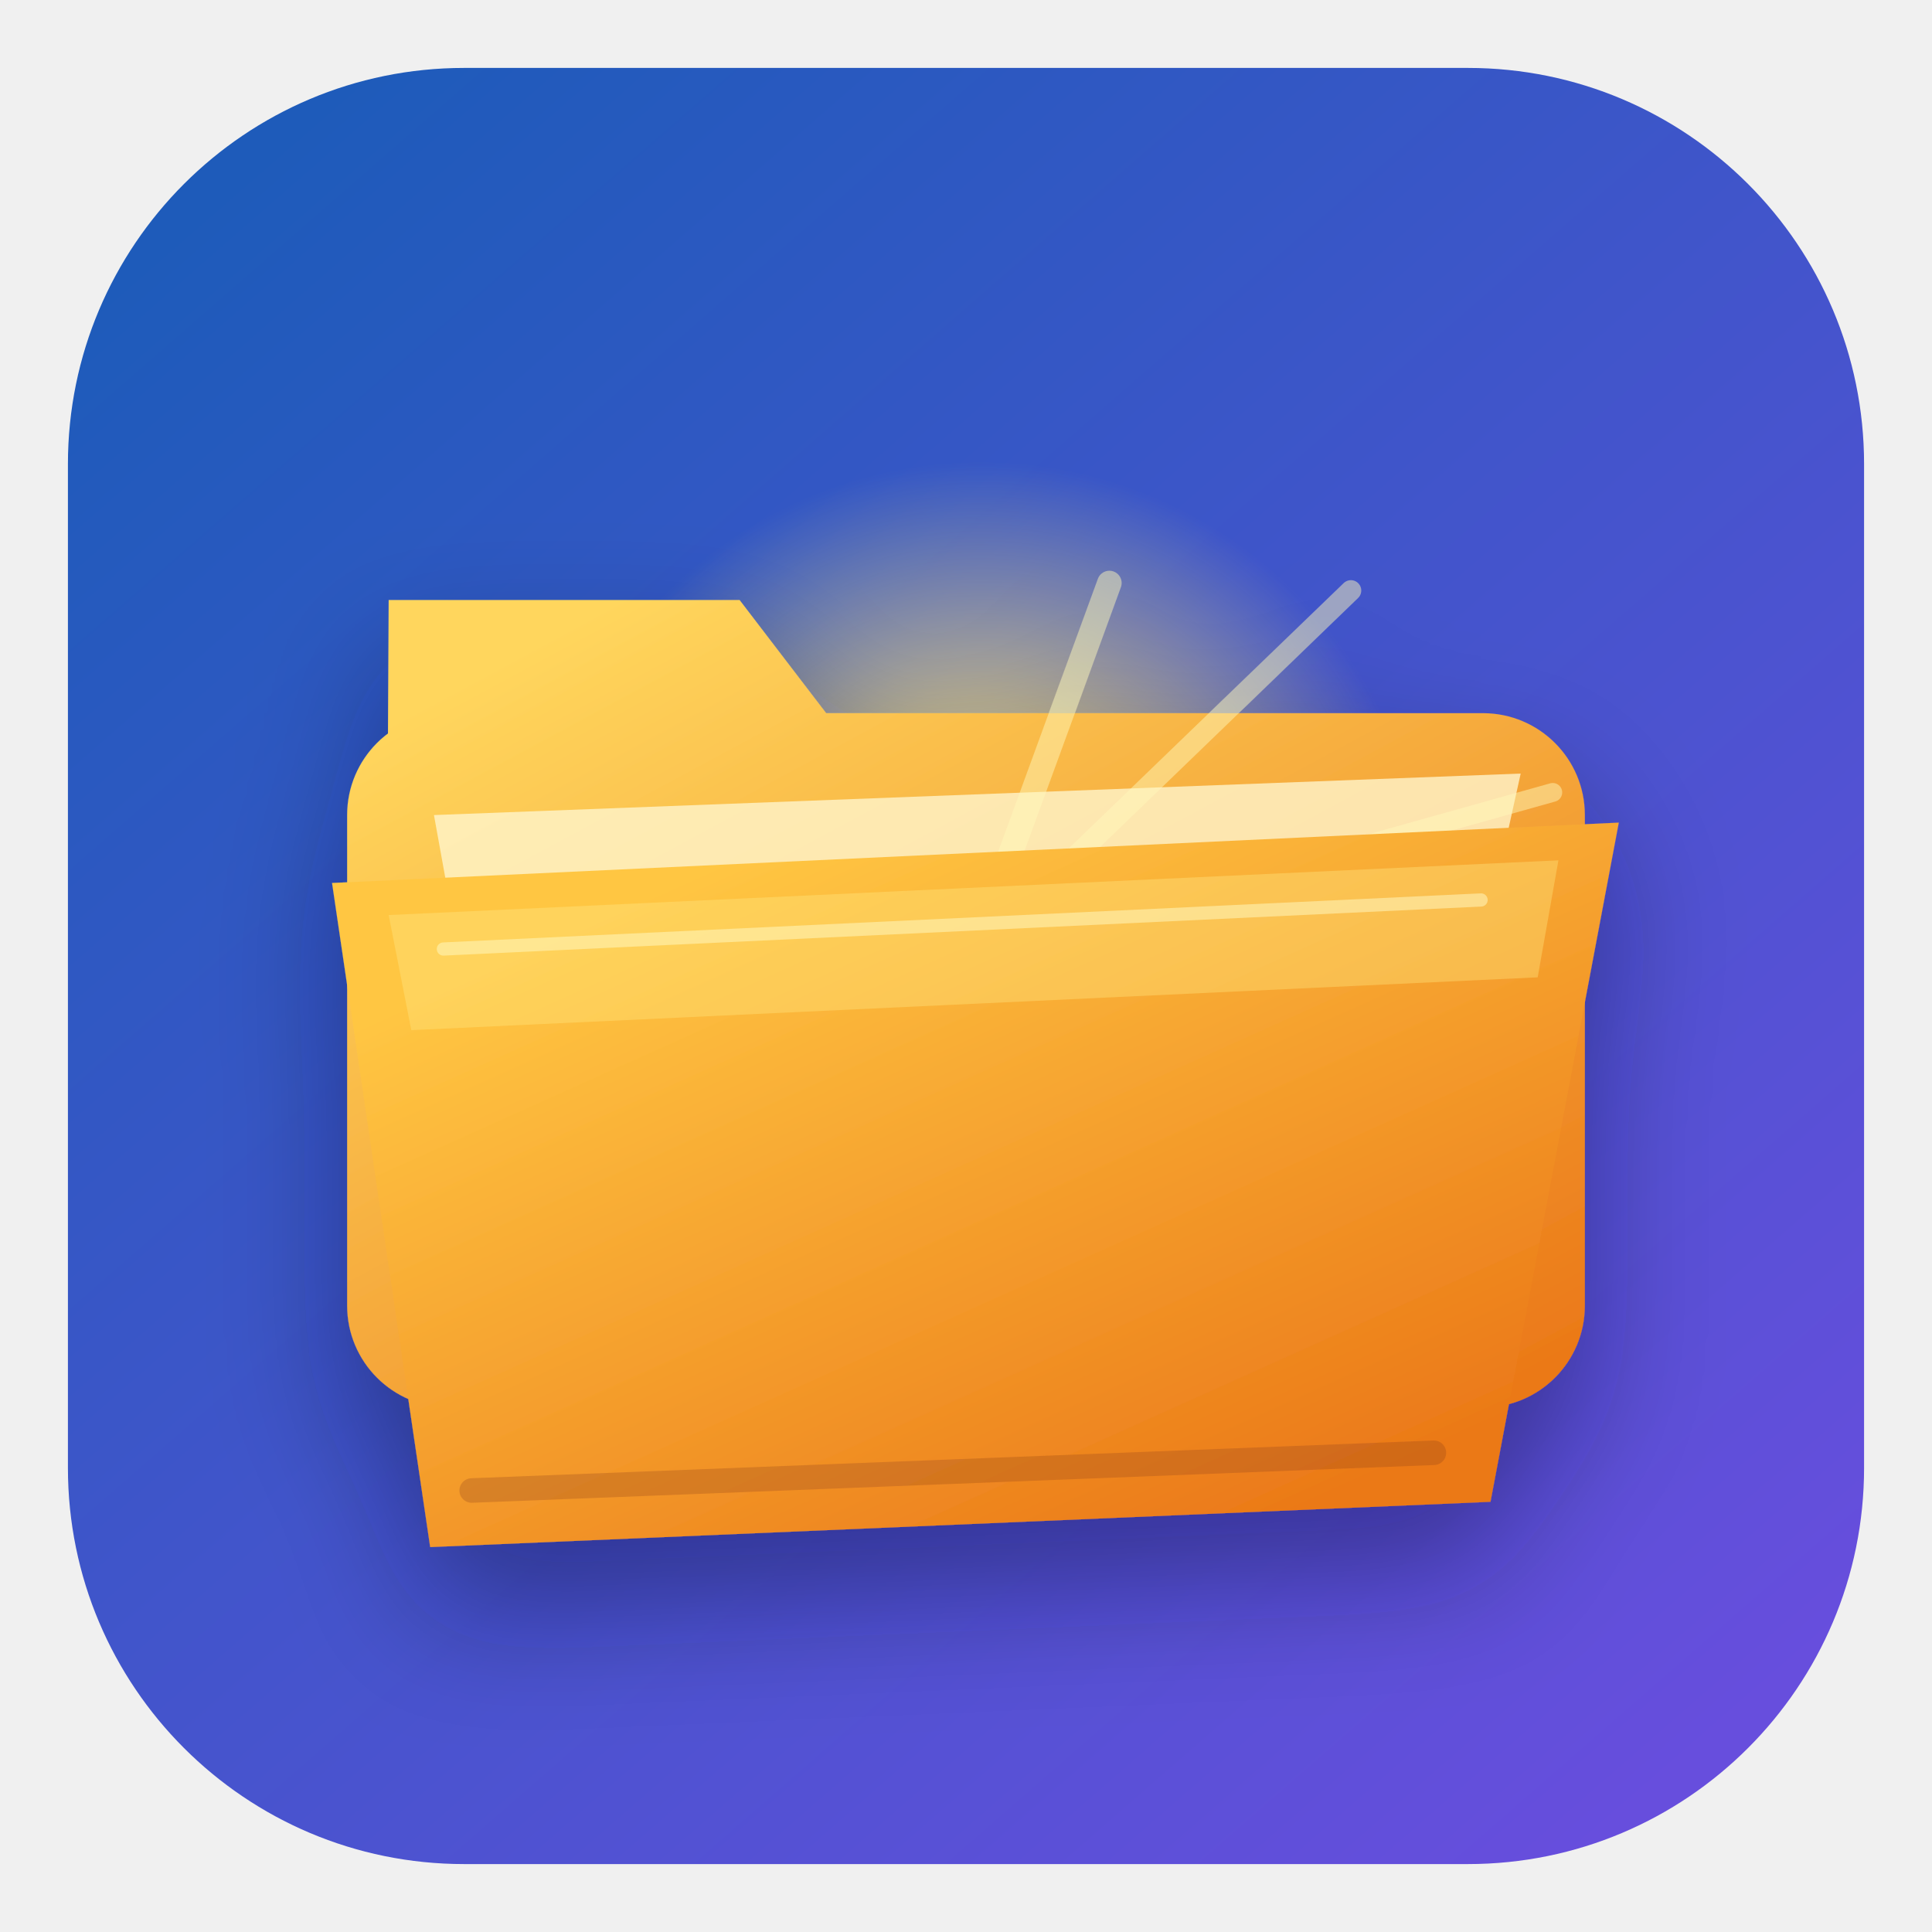
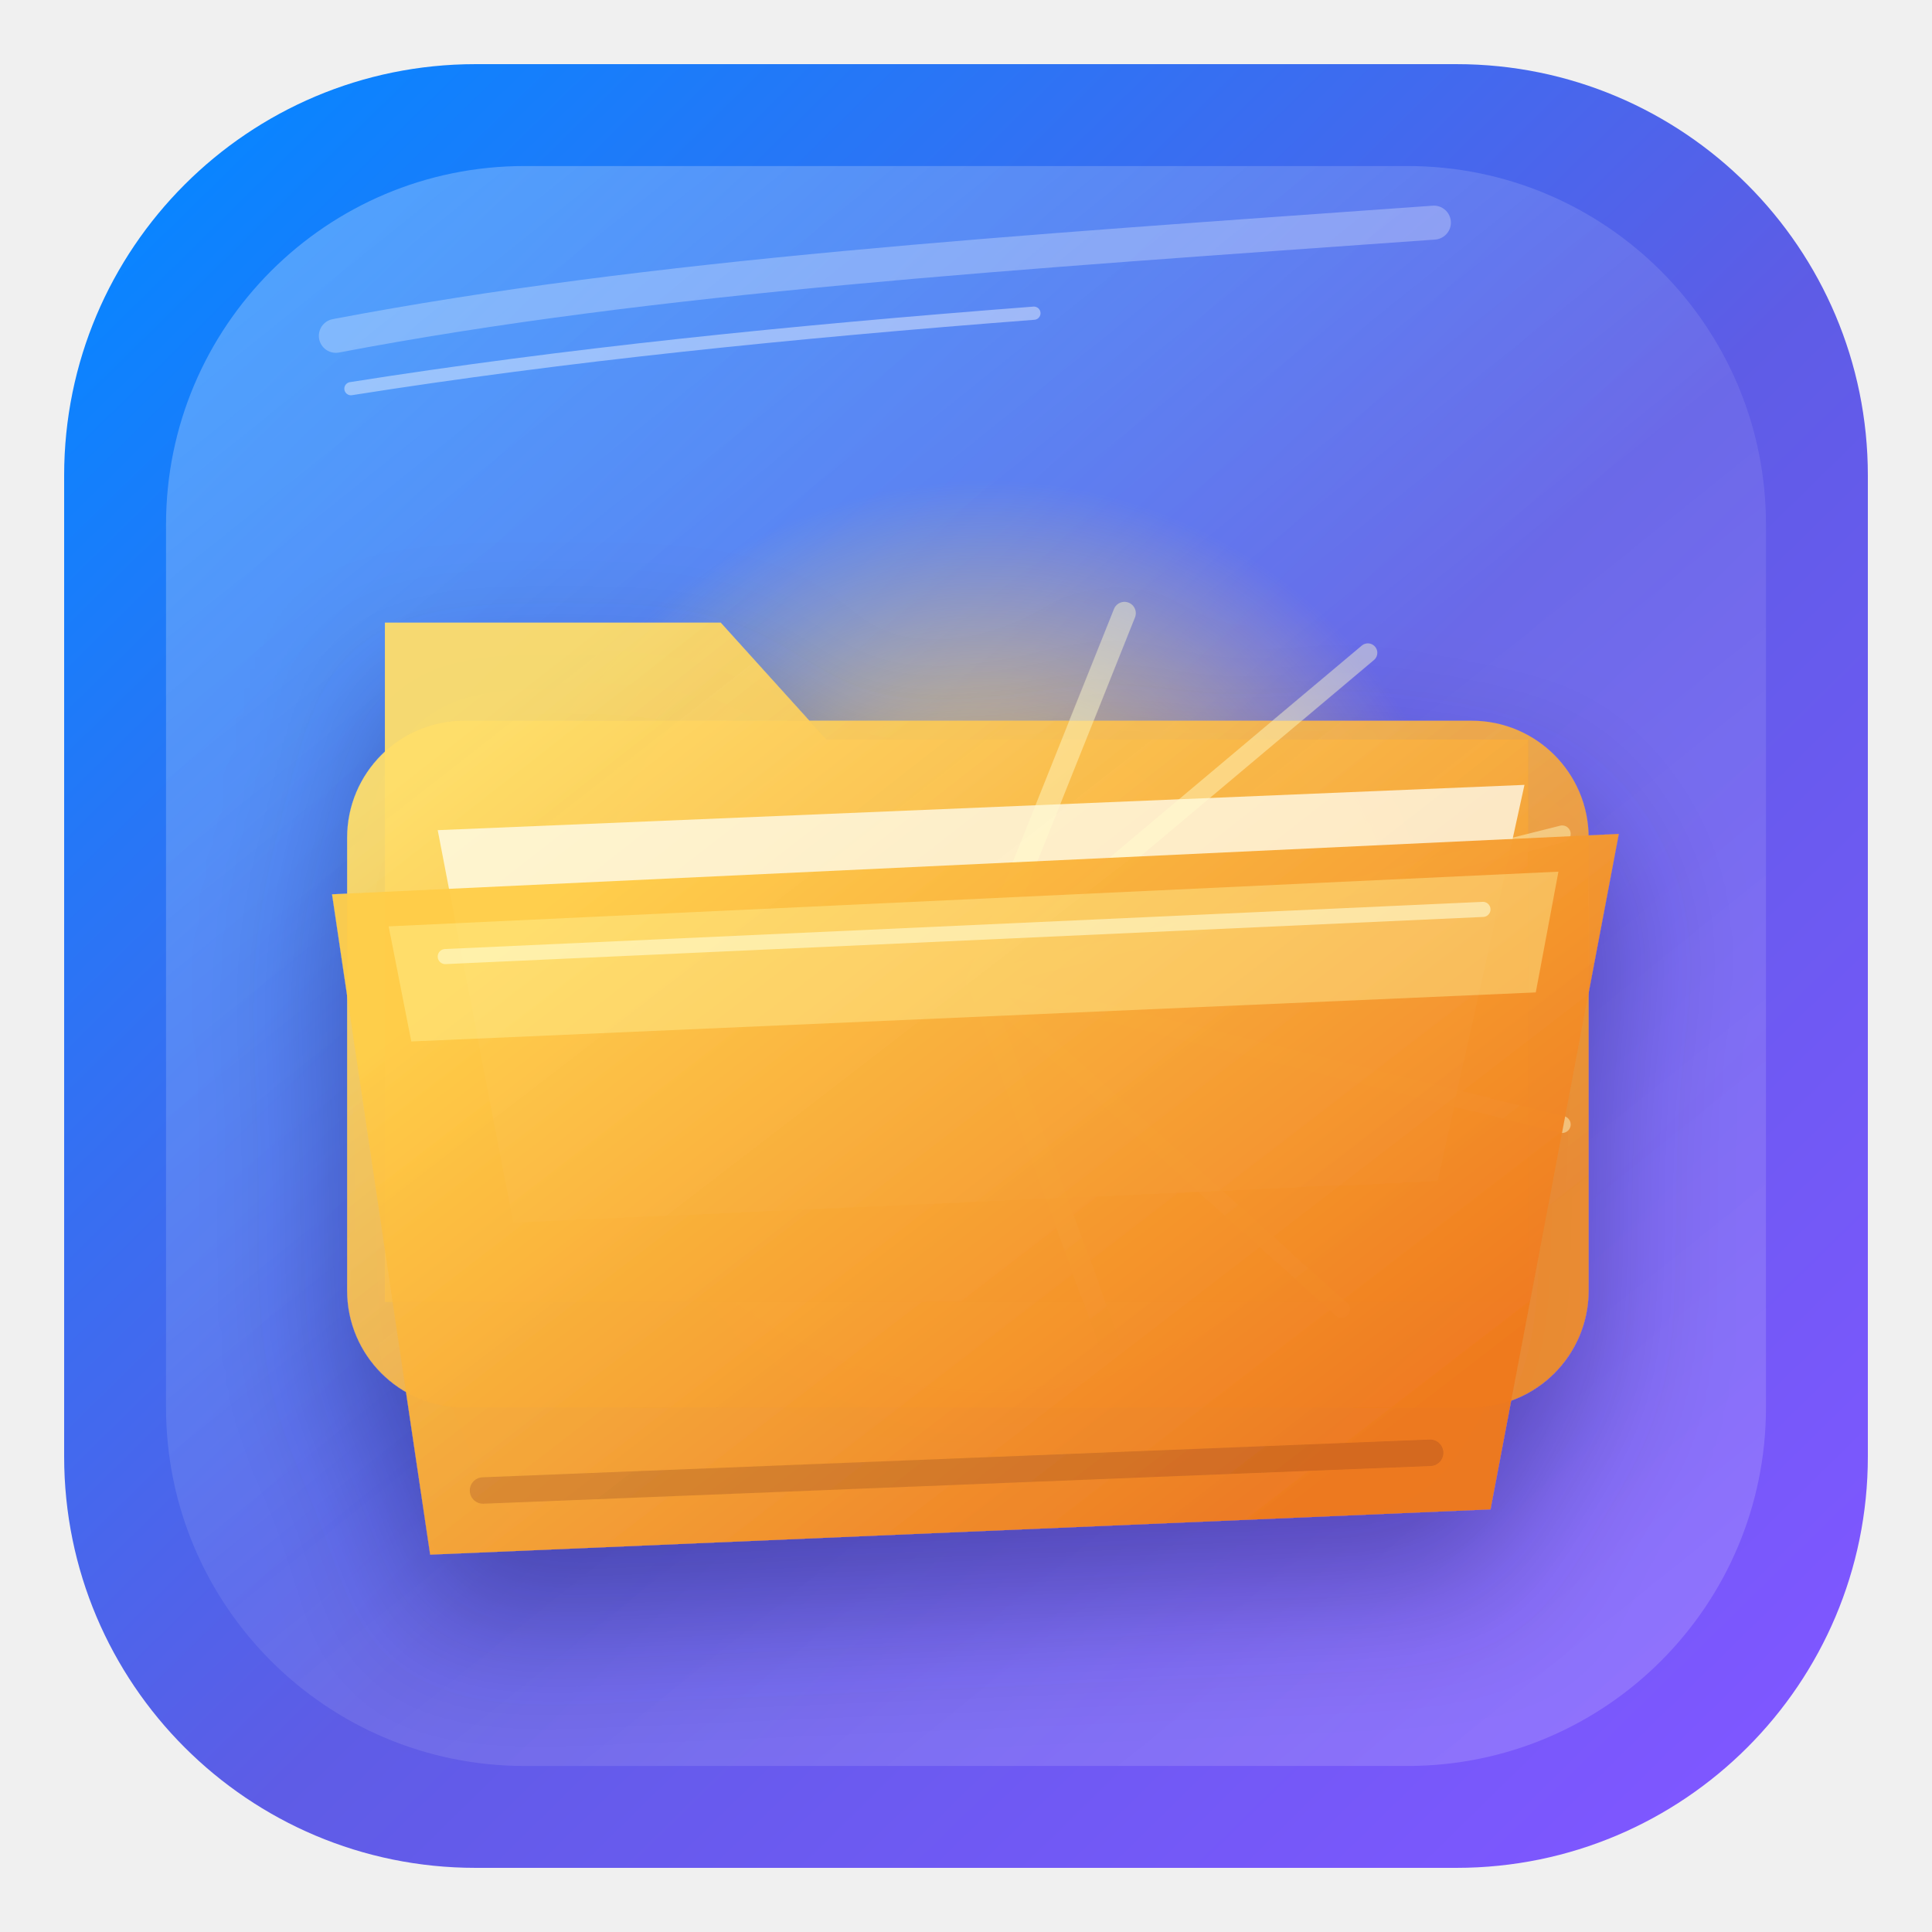
- <svg xmlns="http://www.w3.org/2000/svg" viewBox="0 0 1024 1024" role="img" aria-label="FolderPeek app icon: an open folder glowing from inside">
+ <svg xmlns="http://www.w3.org/2000/svg" viewBox="0 0 1024 1024" role="img" aria-label="FolderPeek Liquid Glass app icon: an SF Symbols style open folder glowing from inside">
  <defs>
-     <linearGradient id="bg" x1="140" y1="80" x2="890" y2="940" gradientUnits="userSpaceOnUse">
-       <stop offset="0" stop-color="#1E5BBA" />
-       <stop offset="1" stop-color="#674EDD" />
+     <linearGradient id="bg" x1="104" y1="96" x2="920" y2="928" gradientUnits="userSpaceOnUse">
+       <stop offset="0" stop-color="#0A84FF" />
+       <stop offset="0.55" stop-color="#5E5CE6" />
+       <stop offset="1" stop-color="#7E57FF" />
    </linearGradient>
-     <linearGradient id="folder" x1="360" y1="300" x2="640" y2="820" gradientUnits="userSpaceOnUse">
-       <stop offset="0" stop-color="#FFD65D" />
-       <stop offset="1" stop-color="#EB7918" />
+     <linearGradient id="glass" x1="170" y1="88" x2="850" y2="936" gradientUnits="userSpaceOnUse">
+       <stop offset="0" stop-color="#FFFFFF" stop-opacity="0.27" />
+       <stop offset="0.52" stop-color="#FFFFFF" stop-opacity="0.08" />
+       <stop offset="1" stop-color="#FFFFFF" stop-opacity="0.16" />
    </linearGradient>
-     <linearGradient id="front" x1="420" y1="440" x2="600" y2="840" gradientUnits="userSpaceOnUse">
-       <stop offset="0" stop-color="#FFC643" />
-       <stop offset="1" stop-color="#EB7918" />
+     <linearGradient id="folderBack" x1="340" y1="315" x2="680" y2="750" gradientUnits="userSpaceOnUse">
+       <stop offset="0" stop-color="#FFDE69" stop-opacity="0.94" />
+       <stop offset="1" stop-color="#F38E24" stop-opacity="0.90" />
    </linearGradient>
-     <radialGradient id="glow" cx="50%" cy="47%" r="36%">
-       <stop offset="0" stop-color="#FFFFE2" stop-opacity="0.95" />
-       <stop offset="0.46" stop-color="#FFE271" stop-opacity="0.62" />
-       <stop offset="1" stop-color="#FFE271" stop-opacity="0" />
+     <linearGradient id="folderFront" x1="350" y1="440" x2="650" y2="830" gradientUnits="userSpaceOnUse">
+       <stop offset="0" stop-color="#FFCD48" stop-opacity="0.96" />
+       <stop offset="1" stop-color="#EF791E" stop-opacity="0.98" />
+     </linearGradient>
+     <radialGradient id="glow" cx="50.6%" cy="50%" r="37%">
+       <stop offset="0" stop-color="#FFFFF0" stop-opacity="0.95" />
+       <stop offset="0.48" stop-color="#FFD65D" stop-opacity="0.62" />
+       <stop offset="1" stop-color="#FFD65D" stop-opacity="0" />
    </radialGradient>
    <filter id="softShadow" x="-20%" y="-20%" width="140%" height="150%">
-       <feDropShadow dx="0" dy="34" stdDeviation="34" flood-color="#07102E" flood-opacity="0.36" />
+       <feDropShadow dx="0" dy="36" stdDeviation="36" flood-color="#07104A" flood-opacity="0.36" />
    </filter>
  </defs>
-   <rect x="36" y="36" width="952" height="952" rx="210" fill="url(#bg)" />
-   <circle cx="520" cy="500" r="330" fill="url(#glow)" />
-   <g filter="url(#softShadow)">
-     <path d="M206 318h186l52 68h368v324H204z" fill="url(#folder)" />
-     <rect x="184" y="378" width="656" height="368" rx="54" fill="url(#folder)" />
-     <path d="M230 432l576-22-46 208-492 24z" fill="#FFF6CE" opacity="0.78" />
-     <g stroke="#FFF8BA" stroke-linecap="round" opacity="0.48">
-       <path d="M516 506l72-197" stroke-width="13" />
-       <path d="M516 506l200-193" stroke-width="11" />
-       <path d="M516 506l307-86" stroke-width="10" />
-       <path d="M516 506l307 78" stroke-width="10" />
-       <path d="M516 506l190 178" stroke-width="10" />
-       <path d="M516 506l72 192" stroke-width="12" />
+   <rect id="AppIcon-Background" x="34" y="34" width="956" height="956" rx="218" fill="url(#bg)" />
+   <rect id="LiquidGlass-Lens" x="88" y="88" width="848" height="848" rx="190" fill="url(#glass)" />
+   <path id="LiquidGlass-SpecularTop" d="M178 178C346 146 536 134 760 118" fill="none" stroke="#FFFFFF" stroke-width="18" stroke-linecap="round" opacity="0.28" />
+   <path id="LiquidGlass-SpecularFine" d="M186 206C300 188 418 176 548 166" fill="none" stroke="#FFFFFF" stroke-width="7" stroke-linecap="round" opacity="0.42" />
+   <circle id="InteriorGlow" cx="518" cy="516" r="350" fill="url(#glow)" />
+   <g id="SFSymbolsStyle-Folder" filter="url(#softShadow)">
+     <path d="M204 330h178l56 62h372v298H204z" fill="url(#folderBack)" />
+     <rect x="184" y="382" width="658" height="364" rx="62" fill="url(#folderBack)" />
+     <path d="M232 440l576-24-46 210-490 22z" fill="#FFFFF4" opacity="0.74" />
+     <g stroke="#FFFCCD" stroke-linecap="round" opacity="0.44">
+       <path d="M518 520l78-195" stroke-width="12" />
+       <path d="M518 520l207-174" stroke-width="10" />
+       <path d="M518 520l310-78" stroke-width="9" />
+       <path d="M518 520l310 76" stroke-width="9" />
+       <path d="M518 520l193 174" stroke-width="9" />
+       <path d="M518 520l70 192" stroke-width="11" />
    </g>
-     <path d="M176 468l682-32-68 360-562 24z" fill="url(#front)" />
-     <path d="M206 485l620-29-11 62-597 28z" fill="#FFE881" opacity="0.38" />
-     <path d="M235 503l550-26" stroke="#FFF9C2" stroke-width="7" stroke-linecap="round" opacity="0.52" />
-     <path d="M250 790l510-20" stroke="#8E3D1B" stroke-width="13" stroke-linecap="round" opacity="0.27" />
+     <path d="M176 474l682-32-68 358-562 24z" fill="url(#folderFront)" />
+     <path d="M206 491l620-29-12 64-596 26z" fill="#FFF59E" opacity="0.40" />
+     <path d="M236 507l550-25" stroke="#FFFFDA" stroke-width="8" stroke-linecap="round" opacity="0.56" />
+     <path d="M256 790l502-20" stroke="#80371C" stroke-width="14" stroke-linecap="round" opacity="0.24" />
  </g>
</svg>
